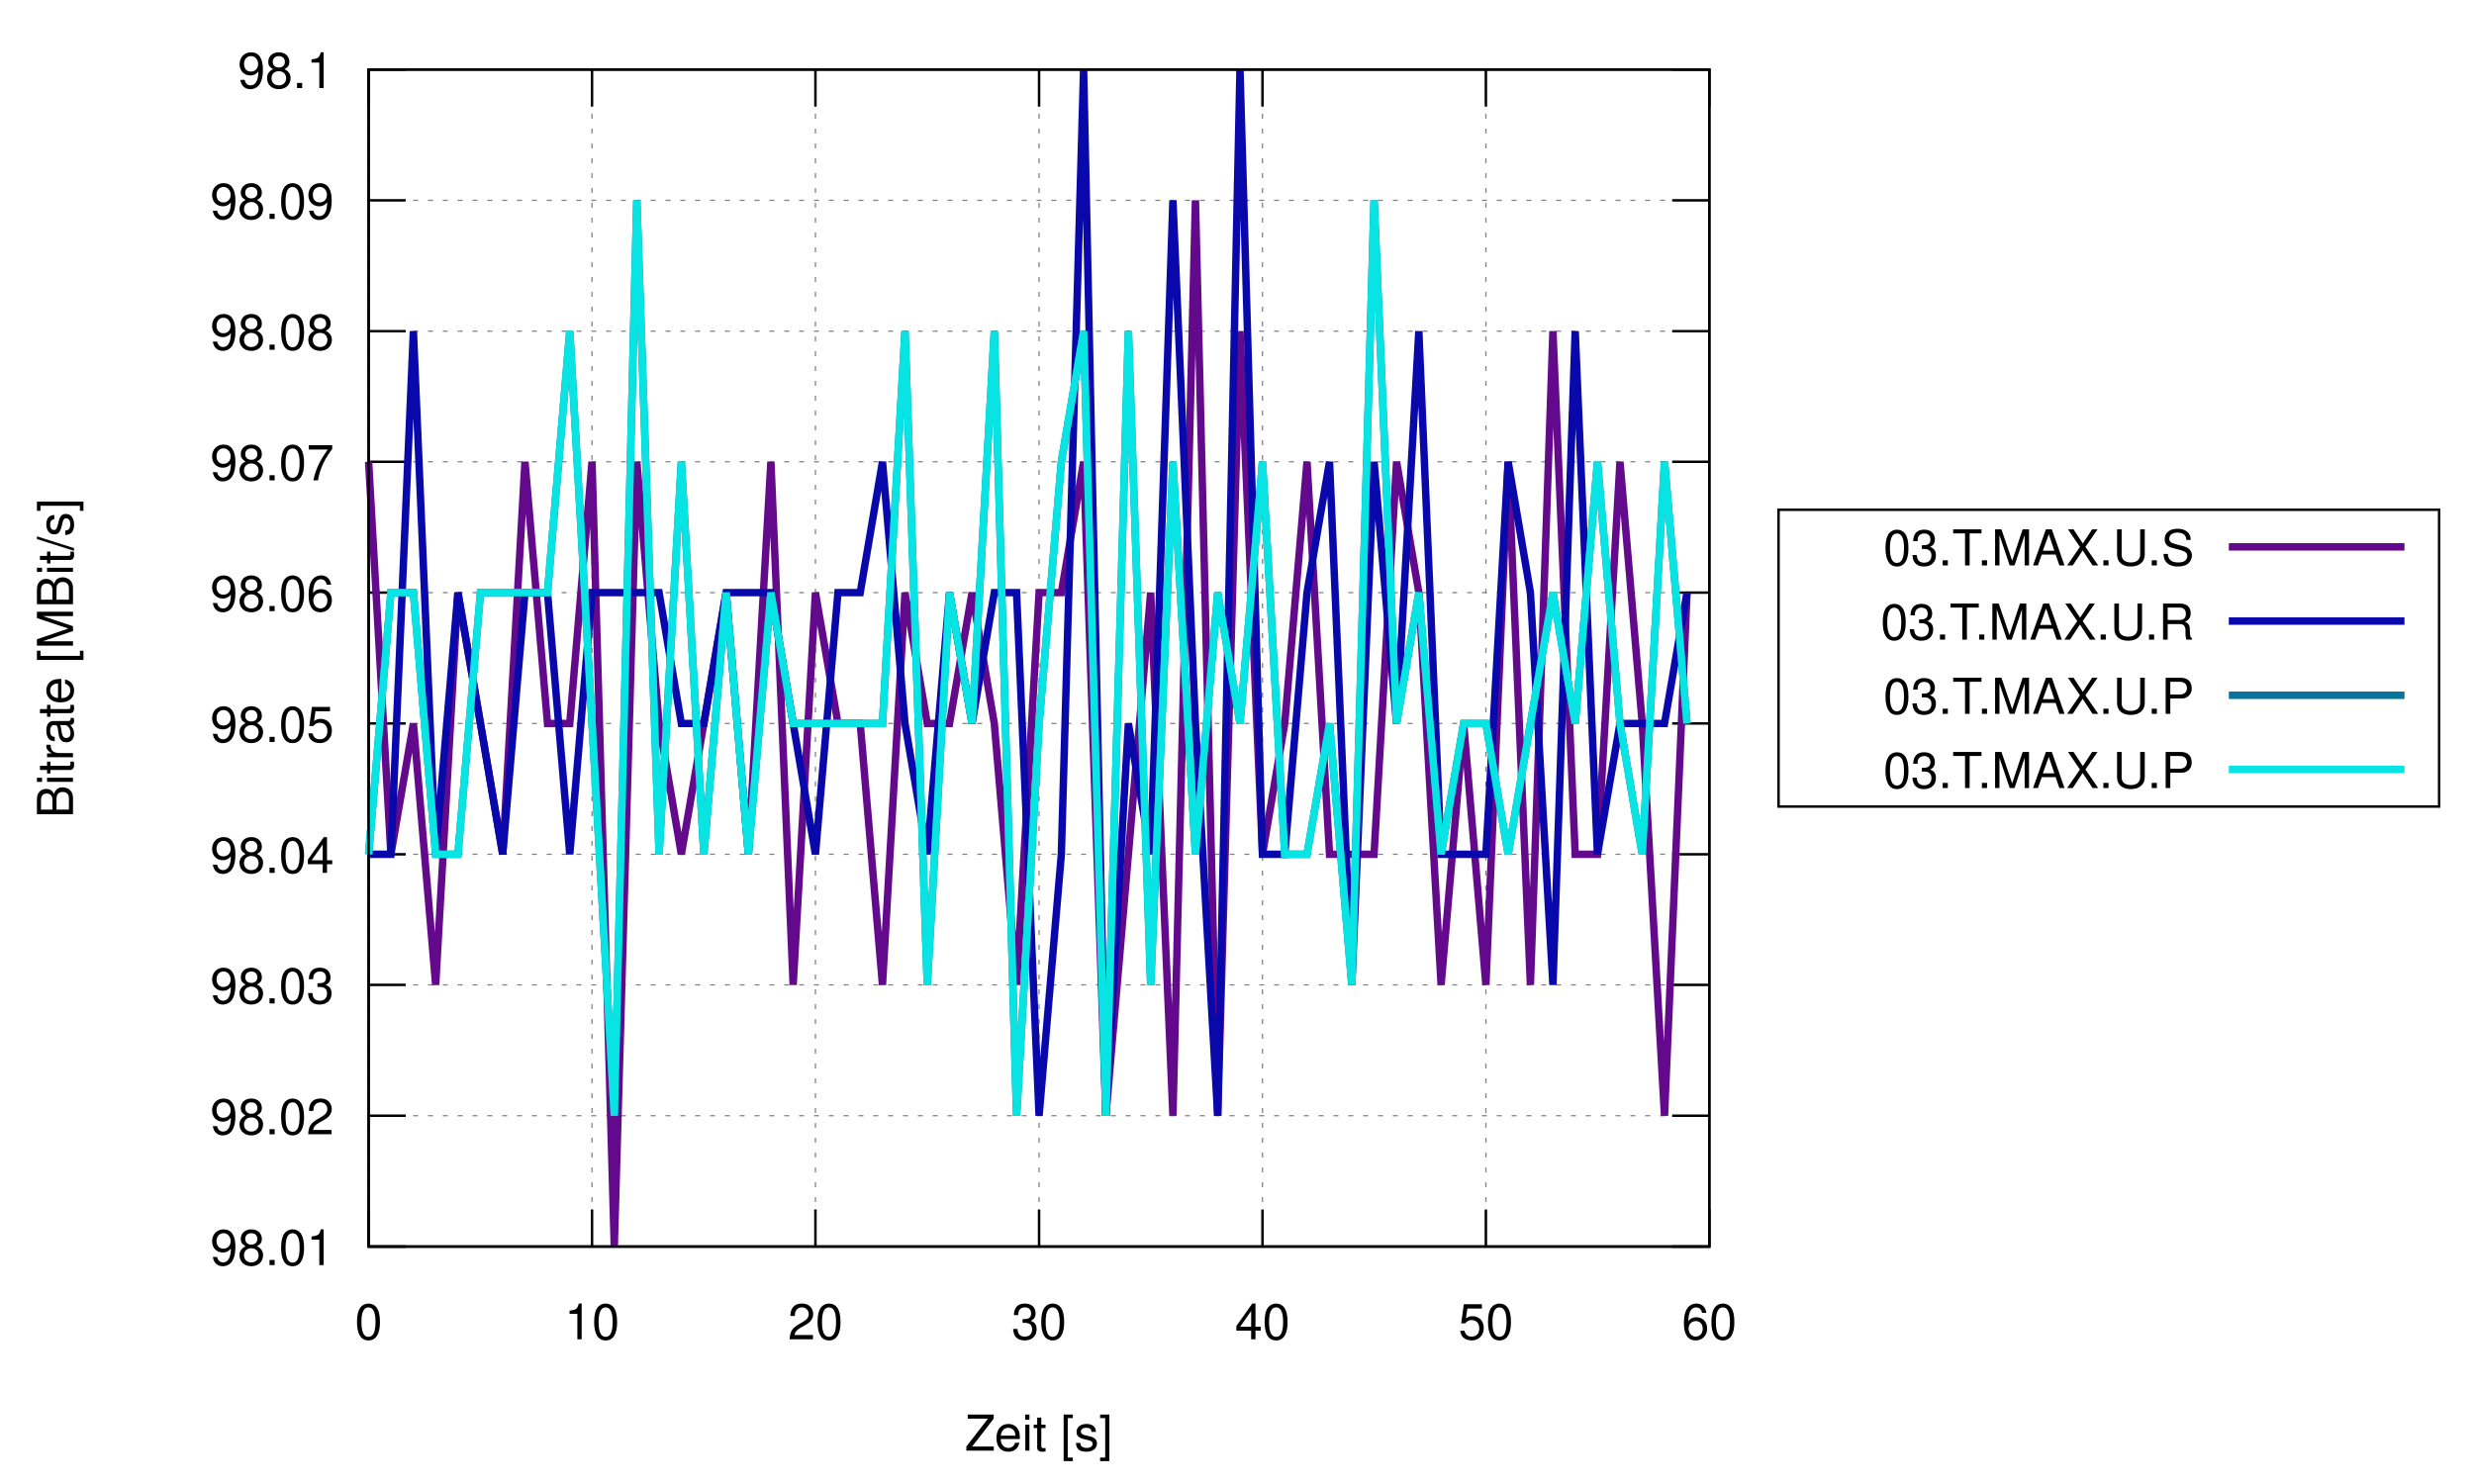
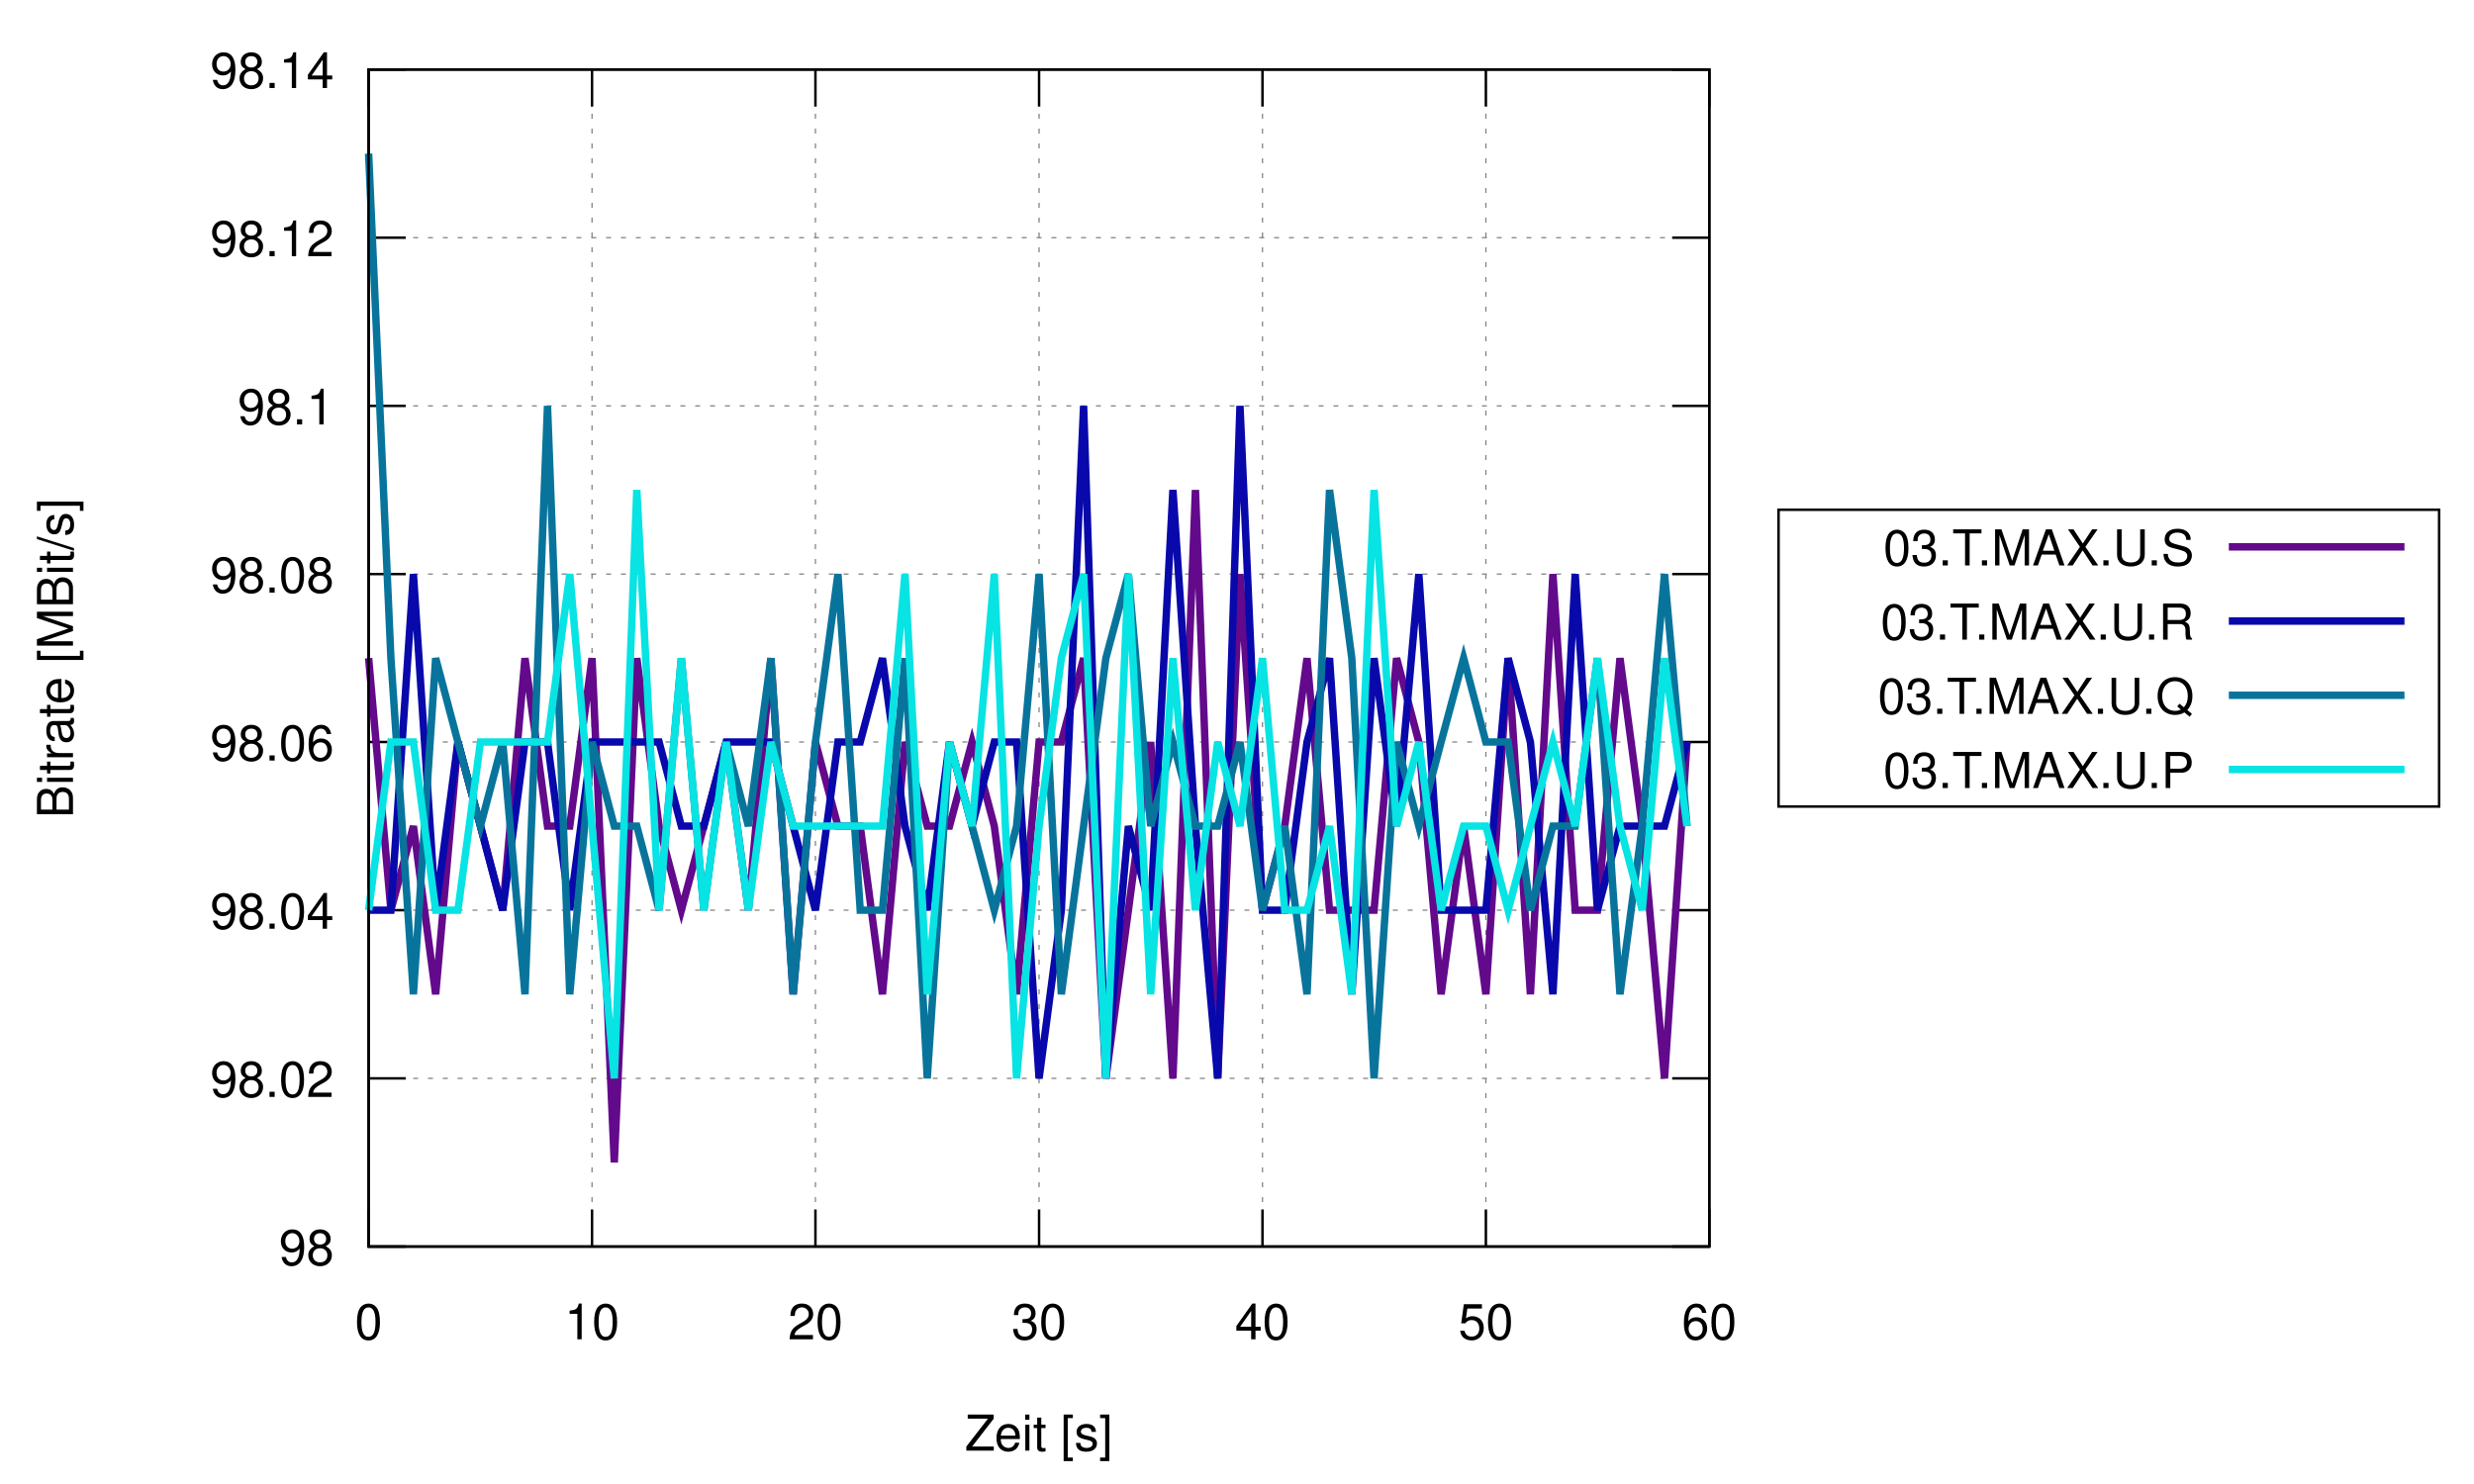
<svg xmlns="http://www.w3.org/2000/svg" xmlns:xlink="http://www.w3.org/1999/xlink" width="1000" height="600" viewBox="0 0 1000 600">
  <g id="gnuplot_canvas">
    <rect x="0" y="0" width="1000" height="600" fill="none" />
    <defs>
      <circle id="gpDot" r="0.5" stroke-width="0.5" />
      <path id="gpPt0" stroke-width="0.133" stroke="currentColor" d="M-1,0 h2 M0,-1 v2" />
      <path id="gpPt1" stroke-width="0.133" stroke="currentColor" d="M-1,-1 L1,1 M1,-1 L-1,1" />
      <path id="gpPt2" stroke-width="0.133" stroke="currentColor" d="M-1,0 L1,0 M0,-1 L0,1 M-1,-1 L1,1 M-1,1 L1,-1" />
      <rect id="gpPt3" stroke-width="0.133" stroke="currentColor" x="-1" y="-1" width="2" height="2" />
      <rect id="gpPt4" stroke-width="0.133" stroke="currentColor" fill="currentColor" x="-1" y="-1" width="2" height="2" />
      <circle id="gpPt5" stroke-width="0.133" stroke="currentColor" cx="0" cy="0" r="1" />
      <use xlink:href="#gpPt5" id="gpPt6" fill="currentColor" stroke="none" />
      <path id="gpPt7" stroke-width="0.133" stroke="currentColor" d="M0,-1.33 L-1.33,0.67 L1.33,0.67 z" />
      <use xlink:href="#gpPt7" id="gpPt8" fill="currentColor" stroke="none" />
      <use xlink:href="#gpPt7" id="gpPt9" stroke="currentColor" transform="rotate(180)" />
      <use xlink:href="#gpPt9" id="gpPt10" fill="currentColor" stroke="none" />
      <use xlink:href="#gpPt3" id="gpPt11" stroke="currentColor" transform="rotate(45)" />
      <use xlink:href="#gpPt11" id="gpPt12" fill="currentColor" stroke="none" />
      <path id="gpPt13" stroke-width="0.133" stroke="currentColor" d="M0,1.330 L1.265,0.411 L0.782,-1.067 L-0.782,-1.076 L-1.265,0.411 z" />
      <use xlink:href="#gpPt13" id="gpPt14" fill="currentColor" stroke="none" />
      <filter id="textbox" filterUnits="objectBoundingBox" x="0" y="0" height="1" width="1">
        <feFlood flood-color="white" flood-opacity="1" result="bgnd" />
        <feComposite in="SourceGraphic" in2="bgnd" operator="atop" />
      </filter>
      <filter id="greybox" filterUnits="objectBoundingBox" x="0" y="0" height="1" width="1">
        <feFlood flood-color="lightgrey" flood-opacity="1" result="grey" />
        <feComposite in="SourceGraphic" in2="grey" operator="atop" />
      </filter>
    </defs>
    <g fill="none" color="white" stroke="currentColor" stroke-width="1.00" stroke-linecap="butt" stroke-linejoin="miter">
</g>
    <g fill="none" color="black" stroke="currentColor" stroke-width="1.00" stroke-linecap="butt" stroke-linejoin="miter">
</g>
    <g fill="none" color="black" stroke="black" stroke-width="0.50" stroke-linecap="butt" stroke-linejoin="miter">
</g>
    <g fill="none" color="gray" stroke="currentColor" stroke-width="0.50" stroke-linecap="butt" stroke-linejoin="miter">
      <path stroke="gray" stroke-dasharray="2,4" class="gridline" d="M149.0,504.0 L690.9,504.0  " />
    </g>
    <g fill="none" color="gray" stroke="gray" stroke-width="1.00" stroke-linecap="butt" stroke-linejoin="miter">
</g>
    <g fill="none" color="black" stroke="currentColor" stroke-width="1.00" stroke-linecap="butt" stroke-linejoin="miter">
      <path stroke="black" d="M149.0,504.0 L164.0,504.0 M690.9,504.0 L675.9,504.0  " />
      <g transform="translate(135.0,511.5)" stroke="none" fill="black" font-family="Helvetica" font-size="20.00" text-anchor="end">
        <text>
-           <tspan font-family="Helvetica"> 98.01</tspan>
-         </text>
-       </g>
-     </g>
-     <g fill="none" color="black" stroke="currentColor" stroke-width="1.00" stroke-linecap="butt" stroke-linejoin="miter">
- </g>
-     <g fill="none" color="black" stroke="black" stroke-width="0.50" stroke-linecap="butt" stroke-linejoin="miter">
- </g>
-     <g fill="none" color="gray" stroke="currentColor" stroke-width="0.50" stroke-linecap="butt" stroke-linejoin="miter">
-       <path stroke="gray" stroke-dasharray="2,4" class="gridline" d="M149.0,451.1 L690.9,451.1  " />
-     </g>
-     <g fill="none" color="gray" stroke="gray" stroke-width="1.00" stroke-linecap="butt" stroke-linejoin="miter">
- </g>
-     <g fill="none" color="black" stroke="currentColor" stroke-width="1.00" stroke-linecap="butt" stroke-linejoin="miter">
-       <path stroke="black" d="M149.0,451.1 L164.0,451.1 M690.9,451.1 L675.9,451.1  " />
-       <g transform="translate(135.0,458.6)" stroke="none" fill="black" font-family="Helvetica" font-size="20.00" text-anchor="end">
+           <tspan font-family="Helvetica"> 98</tspan>
+         </text>
+       </g>
+     </g>
+     <g fill="none" color="black" stroke="currentColor" stroke-width="1.00" stroke-linecap="butt" stroke-linejoin="miter">
+ </g>
+     <g fill="none" color="black" stroke="black" stroke-width="0.50" stroke-linecap="butt" stroke-linejoin="miter">
+ </g>
+     <g fill="none" color="gray" stroke="currentColor" stroke-width="0.50" stroke-linecap="butt" stroke-linejoin="miter">
+       <path stroke="gray" stroke-dasharray="2,4" class="gridline" d="M149.0,436.0 L690.9,436.0  " />
+     </g>
+     <g fill="none" color="gray" stroke="gray" stroke-width="1.00" stroke-linecap="butt" stroke-linejoin="miter">
+ </g>
+     <g fill="none" color="black" stroke="currentColor" stroke-width="1.00" stroke-linecap="butt" stroke-linejoin="miter">
+       <path stroke="black" d="M149.0,436.0 L164.0,436.0 M690.9,436.0 L675.9,436.0  " />
+       <g transform="translate(135.0,443.5)" stroke="none" fill="black" font-family="Helvetica" font-size="20.00" text-anchor="end">
        <text>
          <tspan font-family="Helvetica"> 98.02</tspan>
        </text>
      </g>
    </g>
    <g fill="none" color="black" stroke="currentColor" stroke-width="1.00" stroke-linecap="butt" stroke-linejoin="miter">
</g>
    <g fill="none" color="black" stroke="black" stroke-width="0.50" stroke-linecap="butt" stroke-linejoin="miter">
</g>
    <g fill="none" color="gray" stroke="currentColor" stroke-width="0.50" stroke-linecap="butt" stroke-linejoin="miter">
-       <path stroke="gray" stroke-dasharray="2,4" class="gridline" d="M149.0,398.2 L690.9,398.2  " />
-     </g>
-     <g fill="none" color="gray" stroke="gray" stroke-width="1.00" stroke-linecap="butt" stroke-linejoin="miter">
- </g>
-     <g fill="none" color="black" stroke="currentColor" stroke-width="1.00" stroke-linecap="butt" stroke-linejoin="miter">
-       <path stroke="black" d="M149.0,398.2 L164.0,398.2 M690.9,398.2 L675.9,398.2  " />
-       <g transform="translate(135.0,405.7)" stroke="none" fill="black" font-family="Helvetica" font-size="20.00" text-anchor="end">
-         <text>
-           <tspan font-family="Helvetica"> 98.03</tspan>
-         </text>
-       </g>
-     </g>
-     <g fill="none" color="black" stroke="currentColor" stroke-width="1.00" stroke-linecap="butt" stroke-linejoin="miter">
- </g>
-     <g fill="none" color="black" stroke="black" stroke-width="0.50" stroke-linecap="butt" stroke-linejoin="miter">
- </g>
-     <g fill="none" color="gray" stroke="currentColor" stroke-width="0.50" stroke-linecap="butt" stroke-linejoin="miter">
-       <path stroke="gray" stroke-dasharray="2,4" class="gridline" d="M149.0,345.4 L690.9,345.4  " />
-     </g>
-     <g fill="none" color="gray" stroke="gray" stroke-width="1.00" stroke-linecap="butt" stroke-linejoin="miter">
- </g>
-     <g fill="none" color="black" stroke="currentColor" stroke-width="1.00" stroke-linecap="butt" stroke-linejoin="miter">
-       <path stroke="black" d="M149.0,345.4 L164.0,345.4 M690.9,345.4 L675.9,345.4  " />
-       <g transform="translate(135.0,352.9)" stroke="none" fill="black" font-family="Helvetica" font-size="20.00" text-anchor="end">
+       <path stroke="gray" stroke-dasharray="2,4" class="gridline" d="M149.0,368.0 L690.9,368.0  " />
+     </g>
+     <g fill="none" color="gray" stroke="gray" stroke-width="1.00" stroke-linecap="butt" stroke-linejoin="miter">
+ </g>
+     <g fill="none" color="black" stroke="currentColor" stroke-width="1.00" stroke-linecap="butt" stroke-linejoin="miter">
+       <path stroke="black" d="M149.0,368.0 L164.0,368.0 M690.9,368.0 L675.9,368.0  " />
+       <g transform="translate(135.0,375.5)" stroke="none" fill="black" font-family="Helvetica" font-size="20.00" text-anchor="end">
        <text>
          <tspan font-family="Helvetica"> 98.04</tspan>
        </text>
      </g>
    </g>
    <g fill="none" color="black" stroke="currentColor" stroke-width="1.00" stroke-linecap="butt" stroke-linejoin="miter">
</g>
    <g fill="none" color="black" stroke="black" stroke-width="0.50" stroke-linecap="butt" stroke-linejoin="miter">
</g>
    <g fill="none" color="gray" stroke="currentColor" stroke-width="0.50" stroke-linecap="butt" stroke-linejoin="miter">
-       <path stroke="gray" stroke-dasharray="2,4" class="gridline" d="M149.0,292.5 L690.9,292.5  " />
-     </g>
-     <g fill="none" color="gray" stroke="gray" stroke-width="1.00" stroke-linecap="butt" stroke-linejoin="miter">
- </g>
-     <g fill="none" color="black" stroke="currentColor" stroke-width="1.00" stroke-linecap="butt" stroke-linejoin="miter">
-       <path stroke="black" d="M149.0,292.5 L164.0,292.5 M690.9,292.5 L675.9,292.5  " />
-       <g transform="translate(135.0,300.0)" stroke="none" fill="black" font-family="Helvetica" font-size="20.00" text-anchor="end">
-         <text>
-           <tspan font-family="Helvetica"> 98.05</tspan>
-         </text>
-       </g>
-     </g>
-     <g fill="none" color="black" stroke="currentColor" stroke-width="1.00" stroke-linecap="butt" stroke-linejoin="miter">
- </g>
-     <g fill="none" color="black" stroke="black" stroke-width="0.50" stroke-linecap="butt" stroke-linejoin="miter">
- </g>
-     <g fill="none" color="gray" stroke="currentColor" stroke-width="0.50" stroke-linecap="butt" stroke-linejoin="miter">
-       <path stroke="gray" stroke-dasharray="2,4" class="gridline" d="M149.0,239.6 L690.9,239.6  " />
-     </g>
-     <g fill="none" color="gray" stroke="gray" stroke-width="1.00" stroke-linecap="butt" stroke-linejoin="miter">
- </g>
-     <g fill="none" color="black" stroke="currentColor" stroke-width="1.00" stroke-linecap="butt" stroke-linejoin="miter">
-       <path stroke="black" d="M149.0,239.6 L164.0,239.6 M690.9,239.6 L675.9,239.6  " />
-       <g transform="translate(135.0,247.1)" stroke="none" fill="black" font-family="Helvetica" font-size="20.00" text-anchor="end">
+       <path stroke="gray" stroke-dasharray="2,4" class="gridline" d="M149.0,300.0 L690.9,300.0  " />
+     </g>
+     <g fill="none" color="gray" stroke="gray" stroke-width="1.00" stroke-linecap="butt" stroke-linejoin="miter">
+ </g>
+     <g fill="none" color="black" stroke="currentColor" stroke-width="1.00" stroke-linecap="butt" stroke-linejoin="miter">
+       <path stroke="black" d="M149.0,300.0 L164.0,300.0 M690.9,300.0 L675.9,300.0  " />
+       <g transform="translate(135.0,307.5)" stroke="none" fill="black" font-family="Helvetica" font-size="20.00" text-anchor="end">
        <text>
          <tspan font-family="Helvetica"> 98.06</tspan>
        </text>
      </g>
    </g>
    <g fill="none" color="black" stroke="currentColor" stroke-width="1.00" stroke-linecap="butt" stroke-linejoin="miter">
</g>
    <g fill="none" color="black" stroke="black" stroke-width="0.50" stroke-linecap="butt" stroke-linejoin="miter">
</g>
    <g fill="none" color="gray" stroke="currentColor" stroke-width="0.50" stroke-linecap="butt" stroke-linejoin="miter">
-       <path stroke="gray" stroke-dasharray="2,4" class="gridline" d="M149.0,186.7 L690.9,186.7  " />
-     </g>
-     <g fill="none" color="gray" stroke="gray" stroke-width="1.00" stroke-linecap="butt" stroke-linejoin="miter">
- </g>
-     <g fill="none" color="black" stroke="currentColor" stroke-width="1.00" stroke-linecap="butt" stroke-linejoin="miter">
-       <path stroke="black" d="M149.0,186.7 L164.0,186.7 M690.9,186.7 L675.9,186.7  " />
-       <g transform="translate(135.0,194.2)" stroke="none" fill="black" font-family="Helvetica" font-size="20.00" text-anchor="end">
-         <text>
-           <tspan font-family="Helvetica"> 98.07</tspan>
-         </text>
-       </g>
-     </g>
-     <g fill="none" color="black" stroke="currentColor" stroke-width="1.00" stroke-linecap="butt" stroke-linejoin="miter">
- </g>
-     <g fill="none" color="black" stroke="black" stroke-width="0.50" stroke-linecap="butt" stroke-linejoin="miter">
- </g>
-     <g fill="none" color="gray" stroke="currentColor" stroke-width="0.50" stroke-linecap="butt" stroke-linejoin="miter">
-       <path stroke="gray" stroke-dasharray="2,4" class="gridline" d="M149.0,133.9 L690.9,133.9  " />
-     </g>
-     <g fill="none" color="gray" stroke="gray" stroke-width="1.00" stroke-linecap="butt" stroke-linejoin="miter">
- </g>
-     <g fill="none" color="black" stroke="currentColor" stroke-width="1.00" stroke-linecap="butt" stroke-linejoin="miter">
-       <path stroke="black" d="M149.0,133.9 L164.0,133.9 M690.9,133.9 L675.9,133.9  " />
-       <g transform="translate(135.0,141.4)" stroke="none" fill="black" font-family="Helvetica" font-size="20.00" text-anchor="end">
+       <path stroke="gray" stroke-dasharray="2,4" class="gridline" d="M149.0,232.1 L690.9,232.1  " />
+     </g>
+     <g fill="none" color="gray" stroke="gray" stroke-width="1.00" stroke-linecap="butt" stroke-linejoin="miter">
+ </g>
+     <g fill="none" color="black" stroke="currentColor" stroke-width="1.00" stroke-linecap="butt" stroke-linejoin="miter">
+       <path stroke="black" d="M149.0,232.1 L164.0,232.1 M690.9,232.1 L675.9,232.1  " />
+       <g transform="translate(135.0,239.6)" stroke="none" fill="black" font-family="Helvetica" font-size="20.00" text-anchor="end">
        <text>
          <tspan font-family="Helvetica"> 98.08</tspan>
        </text>
      </g>
    </g>
    <g fill="none" color="black" stroke="currentColor" stroke-width="1.00" stroke-linecap="butt" stroke-linejoin="miter">
</g>
    <g fill="none" color="black" stroke="black" stroke-width="0.50" stroke-linecap="butt" stroke-linejoin="miter">
</g>
    <g fill="none" color="gray" stroke="currentColor" stroke-width="0.50" stroke-linecap="butt" stroke-linejoin="miter">
-       <path stroke="gray" stroke-dasharray="2,4" class="gridline" d="M149.0,81.0 L690.9,81.0  " />
-     </g>
-     <g fill="none" color="gray" stroke="gray" stroke-width="1.00" stroke-linecap="butt" stroke-linejoin="miter">
- </g>
-     <g fill="none" color="black" stroke="currentColor" stroke-width="1.00" stroke-linecap="butt" stroke-linejoin="miter">
-       <path stroke="black" d="M149.0,81.0 L164.0,81.0 M690.9,81.0 L675.9,81.0  " />
-       <g transform="translate(135.0,88.5)" stroke="none" fill="black" font-family="Helvetica" font-size="20.00" text-anchor="end">
-         <text>
-           <tspan font-family="Helvetica"> 98.09</tspan>
+       <path stroke="gray" stroke-dasharray="2,4" class="gridline" d="M149.0,164.1 L690.9,164.1  " />
+     </g>
+     <g fill="none" color="gray" stroke="gray" stroke-width="1.00" stroke-linecap="butt" stroke-linejoin="miter">
+ </g>
+     <g fill="none" color="black" stroke="currentColor" stroke-width="1.00" stroke-linecap="butt" stroke-linejoin="miter">
+       <path stroke="black" d="M149.0,164.1 L164.0,164.1 M690.9,164.1 L675.9,164.1  " />
+       <g transform="translate(135.0,171.6)" stroke="none" fill="black" font-family="Helvetica" font-size="20.00" text-anchor="end">
+         <text>
+           <tspan font-family="Helvetica"> 98.1</tspan>
+         </text>
+       </g>
+     </g>
+     <g fill="none" color="black" stroke="currentColor" stroke-width="1.00" stroke-linecap="butt" stroke-linejoin="miter">
+ </g>
+     <g fill="none" color="black" stroke="black" stroke-width="0.50" stroke-linecap="butt" stroke-linejoin="miter">
+ </g>
+     <g fill="none" color="gray" stroke="currentColor" stroke-width="0.50" stroke-linecap="butt" stroke-linejoin="miter">
+       <path stroke="gray" stroke-dasharray="2,4" class="gridline" d="M149.0,96.1 L690.9,96.1  " />
+     </g>
+     <g fill="none" color="gray" stroke="gray" stroke-width="1.00" stroke-linecap="butt" stroke-linejoin="miter">
+ </g>
+     <g fill="none" color="black" stroke="currentColor" stroke-width="1.00" stroke-linecap="butt" stroke-linejoin="miter">
+       <path stroke="black" d="M149.0,96.1 L164.0,96.1 M690.9,96.1 L675.9,96.1  " />
+       <g transform="translate(135.0,103.6)" stroke="none" fill="black" font-family="Helvetica" font-size="20.00" text-anchor="end">
+         <text>
+           <tspan font-family="Helvetica"> 98.12</tspan>
        </text>
      </g>
    </g>
    <g fill="none" color="black" stroke="currentColor" stroke-width="1.00" stroke-linecap="butt" stroke-linejoin="miter">
</g>
    <g fill="none" color="black" stroke="black" stroke-width="0.50" stroke-linecap="butt" stroke-linejoin="miter">
</g>
    <g fill="none" color="gray" stroke="currentColor" stroke-width="0.50" stroke-linecap="butt" stroke-linejoin="miter">
      <path stroke="gray" stroke-dasharray="2,4" class="gridline" d="M149.0,28.1 L690.9,28.1  " />
    </g>
    <g fill="none" color="gray" stroke="gray" stroke-width="1.00" stroke-linecap="butt" stroke-linejoin="miter">
</g>
    <g fill="none" color="black" stroke="currentColor" stroke-width="1.00" stroke-linecap="butt" stroke-linejoin="miter">
      <path stroke="black" d="M149.0,28.1 L164.0,28.1 M690.9,28.1 L675.9,28.1  " />
      <g transform="translate(135.0,35.6)" stroke="none" fill="black" font-family="Helvetica" font-size="20.00" text-anchor="end">
        <text>
-           <tspan font-family="Helvetica"> 98.1</tspan>
+           <tspan font-family="Helvetica"> 98.14</tspan>
        </text>
      </g>
    </g>
    <g fill="none" color="black" stroke="currentColor" stroke-width="1.00" stroke-linecap="butt" stroke-linejoin="miter">
</g>
    <g fill="none" color="black" stroke="black" stroke-width="0.50" stroke-linecap="butt" stroke-linejoin="miter">
</g>
    <g fill="none" color="gray" stroke="currentColor" stroke-width="0.50" stroke-linecap="butt" stroke-linejoin="miter">
      <path stroke="gray" stroke-dasharray="2,4" class="gridline" d="M149.0,504.0 L149.0,28.1  " />
    </g>
    <g fill="none" color="gray" stroke="gray" stroke-width="1.00" stroke-linecap="butt" stroke-linejoin="miter">
</g>
    <g fill="none" color="black" stroke="currentColor" stroke-width="1.00" stroke-linecap="butt" stroke-linejoin="miter">
      <path stroke="black" d="M149.0,504.0 L149.0,489.0 M149.0,28.1 L149.0,43.1  " />
      <g transform="translate(149.0,541.5)" stroke="none" fill="black" font-family="Helvetica" font-size="20.00" text-anchor="middle">
        <text>
          <tspan font-family="Helvetica"> 0</tspan>
        </text>
      </g>
    </g>
    <g fill="none" color="black" stroke="currentColor" stroke-width="1.00" stroke-linecap="butt" stroke-linejoin="miter">
</g>
    <g fill="none" color="black" stroke="black" stroke-width="0.50" stroke-linecap="butt" stroke-linejoin="miter">
</g>
    <g fill="none" color="gray" stroke="currentColor" stroke-width="0.50" stroke-linecap="butt" stroke-linejoin="miter">
      <path stroke="gray" stroke-dasharray="2,4" class="gridline" d="M239.3,504.0 L239.3,28.1  " />
    </g>
    <g fill="none" color="gray" stroke="gray" stroke-width="1.00" stroke-linecap="butt" stroke-linejoin="miter">
</g>
    <g fill="none" color="black" stroke="currentColor" stroke-width="1.00" stroke-linecap="butt" stroke-linejoin="miter">
      <path stroke="black" d="M239.3,504.0 L239.3,489.0 M239.3,28.1 L239.3,43.1  " />
      <g transform="translate(239.3,541.5)" stroke="none" fill="black" font-family="Helvetica" font-size="20.00" text-anchor="middle">
        <text>
          <tspan font-family="Helvetica"> 10</tspan>
        </text>
      </g>
    </g>
    <g fill="none" color="black" stroke="currentColor" stroke-width="1.00" stroke-linecap="butt" stroke-linejoin="miter">
</g>
    <g fill="none" color="black" stroke="black" stroke-width="0.50" stroke-linecap="butt" stroke-linejoin="miter">
</g>
    <g fill="none" color="gray" stroke="currentColor" stroke-width="0.50" stroke-linecap="butt" stroke-linejoin="miter">
      <path stroke="gray" stroke-dasharray="2,4" class="gridline" d="M329.6,504.0 L329.6,28.1  " />
    </g>
    <g fill="none" color="gray" stroke="gray" stroke-width="1.00" stroke-linecap="butt" stroke-linejoin="miter">
</g>
    <g fill="none" color="black" stroke="currentColor" stroke-width="1.00" stroke-linecap="butt" stroke-linejoin="miter">
      <path stroke="black" d="M329.6,504.0 L329.6,489.0 M329.6,28.1 L329.6,43.1  " />
      <g transform="translate(329.6,541.5)" stroke="none" fill="black" font-family="Helvetica" font-size="20.00" text-anchor="middle">
        <text>
          <tspan font-family="Helvetica"> 20</tspan>
        </text>
      </g>
    </g>
    <g fill="none" color="black" stroke="currentColor" stroke-width="1.00" stroke-linecap="butt" stroke-linejoin="miter">
</g>
    <g fill="none" color="black" stroke="black" stroke-width="0.50" stroke-linecap="butt" stroke-linejoin="miter">
</g>
    <g fill="none" color="gray" stroke="currentColor" stroke-width="0.50" stroke-linecap="butt" stroke-linejoin="miter">
      <path stroke="gray" stroke-dasharray="2,4" class="gridline" d="M420.0,504.0 L420.0,28.1  " />
    </g>
    <g fill="none" color="gray" stroke="gray" stroke-width="1.00" stroke-linecap="butt" stroke-linejoin="miter">
</g>
    <g fill="none" color="black" stroke="currentColor" stroke-width="1.00" stroke-linecap="butt" stroke-linejoin="miter">
      <path stroke="black" d="M420.0,504.0 L420.0,489.0 M420.0,28.1 L420.0,43.1  " />
      <g transform="translate(420.0,541.5)" stroke="none" fill="black" font-family="Helvetica" font-size="20.00" text-anchor="middle">
        <text>
          <tspan font-family="Helvetica"> 30</tspan>
        </text>
      </g>
    </g>
    <g fill="none" color="black" stroke="currentColor" stroke-width="1.00" stroke-linecap="butt" stroke-linejoin="miter">
</g>
    <g fill="none" color="black" stroke="black" stroke-width="0.50" stroke-linecap="butt" stroke-linejoin="miter">
</g>
    <g fill="none" color="gray" stroke="currentColor" stroke-width="0.50" stroke-linecap="butt" stroke-linejoin="miter">
      <path stroke="gray" stroke-dasharray="2,4" class="gridline" d="M510.3,504.0 L510.3,28.1  " />
    </g>
    <g fill="none" color="gray" stroke="gray" stroke-width="1.00" stroke-linecap="butt" stroke-linejoin="miter">
</g>
    <g fill="none" color="black" stroke="currentColor" stroke-width="1.00" stroke-linecap="butt" stroke-linejoin="miter">
      <path stroke="black" d="M510.3,504.0 L510.3,489.0 M510.3,28.1 L510.3,43.1  " />
      <g transform="translate(510.3,541.5)" stroke="none" fill="black" font-family="Helvetica" font-size="20.00" text-anchor="middle">
        <text>
          <tspan font-family="Helvetica"> 40</tspan>
        </text>
      </g>
    </g>
    <g fill="none" color="black" stroke="currentColor" stroke-width="1.00" stroke-linecap="butt" stroke-linejoin="miter">
</g>
    <g fill="none" color="black" stroke="black" stroke-width="0.50" stroke-linecap="butt" stroke-linejoin="miter">
</g>
    <g fill="none" color="gray" stroke="currentColor" stroke-width="0.50" stroke-linecap="butt" stroke-linejoin="miter">
      <path stroke="gray" stroke-dasharray="2,4" class="gridline" d="M600.6,504.0 L600.6,28.1  " />
    </g>
    <g fill="none" color="gray" stroke="gray" stroke-width="1.00" stroke-linecap="butt" stroke-linejoin="miter">
</g>
    <g fill="none" color="black" stroke="currentColor" stroke-width="1.00" stroke-linecap="butt" stroke-linejoin="miter">
      <path stroke="black" d="M600.6,504.0 L600.6,489.0 M600.6,28.1 L600.6,43.1  " />
      <g transform="translate(600.6,541.5)" stroke="none" fill="black" font-family="Helvetica" font-size="20.00" text-anchor="middle">
        <text>
          <tspan font-family="Helvetica"> 50</tspan>
        </text>
      </g>
    </g>
    <g fill="none" color="black" stroke="currentColor" stroke-width="1.00" stroke-linecap="butt" stroke-linejoin="miter">
</g>
    <g fill="none" color="black" stroke="black" stroke-width="0.50" stroke-linecap="butt" stroke-linejoin="miter">
</g>
    <g fill="none" color="gray" stroke="currentColor" stroke-width="0.50" stroke-linecap="butt" stroke-linejoin="miter">
      <path stroke="gray" stroke-dasharray="2,4" class="gridline" d="M690.9,504.0 L690.9,28.1  " />
    </g>
    <g fill="none" color="gray" stroke="gray" stroke-width="1.00" stroke-linecap="butt" stroke-linejoin="miter">
</g>
    <g fill="none" color="black" stroke="currentColor" stroke-width="1.00" stroke-linecap="butt" stroke-linejoin="miter">
      <path stroke="black" d="M690.9,504.0 L690.9,489.0 M690.9,28.1 L690.9,43.1  " />
      <g transform="translate(690.9,541.5)" stroke="none" fill="black" font-family="Helvetica" font-size="20.00" text-anchor="middle">
        <text>
          <tspan font-family="Helvetica"> 60</tspan>
        </text>
      </g>
    </g>
    <g fill="none" color="black" stroke="currentColor" stroke-width="1.00" stroke-linecap="butt" stroke-linejoin="miter">
</g>
    <g fill="none" color="black" stroke="currentColor" stroke-width="1.00" stroke-linecap="butt" stroke-linejoin="miter">
      <path stroke="black" d="M149.0,28.1 L149.0,504.0 L690.9,504.0 L690.9,28.1 L149.0,28.1 Z  " />
    </g>
    <g fill="none" color="black" stroke="currentColor" stroke-width="1.00" stroke-linecap="butt" stroke-linejoin="miter">
      <g transform="translate(29.5,266.1) rotate(270)" stroke="none" fill="black" font-family="Helvetica" font-size="20.00" text-anchor="middle">
        <text>
          <tspan font-family="Helvetica">Bitrate [MBit/s]</tspan>
        </text>
      </g>
    </g>
    <g fill="none" color="black" stroke="currentColor" stroke-width="1.00" stroke-linecap="butt" stroke-linejoin="miter">
      <g transform="translate(419.9,586.5)" stroke="none" fill="black" font-family="Helvetica" font-size="20.00" text-anchor="middle">
        <text>
          <tspan font-family="Helvetica">Zeit [s]</tspan>
        </text>
      </g>
    </g>
    <g fill="none" color="black" stroke="currentColor" stroke-width="1.00" stroke-linecap="butt" stroke-linejoin="miter">
</g>
    <g fill="none" color="black" stroke="currentColor" stroke-width="1.00" stroke-linecap="butt" stroke-linejoin="miter">
      <path stroke="black" d="M718.9,326.1 L718.9,206.1 L985.9,206.1 L985.9,326.1 L718.9,326.1 Z  " />
    </g>
    <g id="gnuplot_plot_1">
      <g fill="none" color="white" stroke="black" stroke-width="3.00" stroke-linecap="butt" stroke-linejoin="miter">
</g>
      <g fill="none" color="black" stroke="currentColor" stroke-width="3.00" stroke-linecap="butt" stroke-linejoin="miter">
        <g transform="translate(886.9,228.6)" stroke="none" fill="black" font-family="Helvetica" font-size="20.00" text-anchor="end">
          <text>
            <tspan font-family="Helvetica">03.T.MAX.U.S</tspan>
          </text>
        </g>
      </g>
      <g fill="none" color="black" stroke="currentColor" stroke-width="3.00" stroke-linecap="butt" stroke-linejoin="miter">
-         <path stroke="rgb( 99,   9, 139)" d="M900.9,221.1 L971.9,221.1 M149.0,186.7 L158.0,345.4 L167.1,292.5 L176.1,398.2 L185.1,239.6 L194.2,292.5   L203.2,345.4 L212.2,186.7 L221.3,292.5 L230.3,292.5 L239.3,186.7 L248.3,504.0 L257.4,186.7 L266.4,292.5   L275.4,345.4 L284.5,292.5 L293.5,239.6 L302.5,345.4 L311.6,186.7 L320.6,398.2 L329.6,239.6 L338.7,292.5   L347.7,292.5 L356.7,398.2 L365.8,239.6 L374.8,292.5 L383.8,292.5 L392.9,239.6 L401.9,292.5 L410.9,398.2   L420.0,239.6 L429.0,239.6 L438.0,186.7 L447.0,451.1 L456.1,345.4 L465.1,239.6 L474.1,451.1 L483.2,81.0   L492.2,451.1 L501.2,133.9 L510.3,345.4 L519.3,292.5 L528.3,186.7 L537.4,345.4 L546.4,345.4 L555.4,345.4   L564.5,186.7 L573.5,239.6 L582.5,398.2 L591.6,292.5 L600.6,398.2 L609.6,186.7 L618.6,398.2 L627.7,133.9   L636.7,345.4 L645.7,345.4 L654.8,186.7 L663.8,292.5 L672.8,451.1 L681.9,239.6  " />
+         <path stroke="rgb( 99,   9, 139)" d="M900.9,221.1 L971.9,221.1 M149.0,266.1 L158.0,368.0 L167.1,334.0 L176.1,402.0 L185.1,300.0 L194.2,334.0   L203.2,368.0 L212.2,266.1 L221.3,334.0 L230.3,334.0 L239.3,266.1 L248.3,470.0 L257.4,266.1 L266.4,334.0   L275.4,368.0 L284.5,334.0 L293.5,300.0 L302.5,368.0 L311.6,266.1 L320.6,402.0 L329.6,300.0 L338.7,334.0   L347.7,334.0 L356.7,402.0 L365.8,300.0 L374.8,334.0 L383.8,334.0 L392.9,300.0 L401.9,334.0 L410.9,402.0   L420.0,300.0 L429.0,300.0 L438.0,266.1 L447.0,436.0 L456.1,368.0 L465.1,300.0 L474.1,436.0 L483.2,198.1   L492.2,436.0 L501.2,232.1 L510.3,368.0 L519.3,334.0 L528.3,266.1 L537.4,368.0 L546.4,368.0 L555.4,368.0   L564.5,266.1 L573.5,300.0 L582.5,402.0 L591.6,334.0 L600.6,402.0 L609.6,266.1 L618.6,402.0 L627.7,232.1   L636.7,368.0 L645.7,368.0 L654.8,266.1 L663.8,334.0 L672.8,436.0 L681.9,300.0  " />
      </g>
    </g>
    <g id="gnuplot_plot_2">
      <g fill="none" color="black" stroke="currentColor" stroke-width="3.00" stroke-linecap="butt" stroke-linejoin="miter">
        <g transform="translate(886.9,258.6)" stroke="none" fill="black" font-family="Helvetica" font-size="20.00" text-anchor="end">
          <text>
            <tspan font-family="Helvetica">03.T.MAX.U.R</tspan>
          </text>
        </g>
      </g>
      <g fill="none" color="black" stroke="currentColor" stroke-width="3.00" stroke-linecap="butt" stroke-linejoin="miter">
-         <path stroke="rgb(  8,   8, 171)" d="M900.9,251.1 L971.9,251.1 M149.0,345.4 L158.0,345.4 L167.1,133.9 L176.1,345.4 L185.1,239.6 L194.2,292.5   L203.2,345.4 L212.2,239.6 L221.3,239.6 L230.3,345.4 L239.3,239.6 L248.3,239.6 L257.4,239.6 L266.4,239.6   L275.4,292.5 L284.5,292.5 L293.5,239.6 L302.5,239.6 L311.6,239.6 L320.6,292.5 L329.6,345.4 L338.7,239.6   L347.7,239.6 L356.7,186.7 L365.8,292.5 L374.8,345.4 L383.8,239.6 L392.9,292.5 L401.9,239.6 L410.9,239.6   L420.0,451.1 L429.0,345.4 L438.0,28.1 L447.0,451.1 L456.1,292.5 L465.1,345.4 L474.1,81.0 L483.2,292.5   L492.2,451.1 L501.2,28.1 L510.3,345.4 L519.3,345.4 L528.3,239.6 L537.4,186.7 L546.4,398.2 L555.4,186.7   L564.5,292.5 L573.5,133.9 L582.5,345.4 L591.6,345.4 L600.6,345.4 L609.6,186.7 L618.6,239.6 L627.7,398.2   L636.7,133.9 L645.7,345.4 L654.8,292.5 L663.8,292.5 L672.8,292.5 L681.9,239.6  " />
+         <path stroke="rgb(  8,   8, 171)" d="M900.9,251.1 L971.9,251.1 M149.0,368.0 L158.0,368.0 L167.1,232.1 L176.1,368.0 L185.1,300.0 L194.2,334.0   L203.2,368.0 L212.2,300.0 L221.3,300.0 L230.3,368.0 L239.3,300.0 L248.3,300.0 L257.4,300.0 L266.4,300.0   L275.4,334.0 L284.5,334.0 L293.5,300.0 L302.5,300.0 L311.6,300.0 L320.6,334.0 L329.6,368.0 L338.7,300.0   L347.7,300.0 L356.7,266.1 L365.8,334.0 L374.8,368.0 L383.8,300.0 L392.9,334.0 L401.9,300.0 L410.9,300.0   L420.0,436.0 L429.0,368.0 L438.0,164.1 L447.0,436.0 L456.1,334.0 L465.1,368.0 L474.1,198.1 L483.2,334.0   L492.2,436.0 L501.2,164.1 L510.3,368.0 L519.3,368.0 L528.3,300.0 L537.4,266.1 L546.4,402.0 L555.4,266.1   L564.5,334.0 L573.5,232.1 L582.5,368.0 L591.6,368.0 L600.6,368.0 L609.6,266.1 L618.6,300.0 L627.7,402.0   L636.7,232.1 L645.7,368.0 L654.8,334.0 L663.8,334.0 L672.8,334.0 L681.9,300.0  " />
      </g>
    </g>
    <g id="gnuplot_plot_3">
      <g fill="none" color="black" stroke="currentColor" stroke-width="3.00" stroke-linecap="butt" stroke-linejoin="miter">
        <g transform="translate(886.9,288.6)" stroke="none" fill="black" font-family="Helvetica" font-size="20.00" text-anchor="end">
          <text>
-             <tspan font-family="Helvetica">03.T.MAX.U.P</tspan>
+             <tspan font-family="Helvetica">03.T.MAX.U.Q</tspan>
          </text>
        </g>
      </g>
      <g fill="none" color="black" stroke="currentColor" stroke-width="3.00" stroke-linecap="butt" stroke-linejoin="miter">
-         <path stroke="rgb(  8, 116, 156)" d="M900.9,281.1 L971.9,281.1 M149.0,345.4 L158.0,239.6 L167.1,239.6 L176.1,345.4 L185.1,345.4 L194.2,239.6   L203.2,239.6 L212.2,239.6 L221.3,239.6 L230.3,133.9 L239.3,292.5 L248.3,451.1 L257.4,81.0 L266.4,345.4   L275.4,186.7 L284.5,345.4 L293.5,239.6 L302.5,345.4 L311.6,239.6 L320.6,292.5 L329.6,292.5 L338.7,292.5   L347.7,292.5 L356.7,292.5 L365.8,133.9 L374.8,398.2 L383.8,239.6 L392.9,292.5 L401.9,133.9 L410.9,451.1   L420.0,292.5 L429.0,186.7 L438.0,133.9 L447.0,451.1 L456.1,133.9 L465.1,398.2 L474.1,186.7 L483.2,345.4   L492.2,239.6 L501.2,292.5 L510.3,186.7 L519.3,345.4 L528.3,345.4 L537.4,292.5 L546.4,398.2 L555.4,81.0   L564.5,292.5 L573.5,239.6 L582.5,345.4 L591.6,292.5 L600.6,292.5 L609.6,345.4 L618.6,292.5 L627.7,239.6   L636.7,292.5 L645.7,186.7 L654.8,292.5 L663.8,345.4 L672.8,186.7 L681.9,292.5  " />
+         <path stroke="rgb(  8, 116, 156)" d="M900.9,281.1 L971.9,281.1 M149.0,62.1 L158.0,266.1 L167.1,402.0 L176.1,266.1 L185.1,300.0 L194.2,334.0   L203.2,300.0 L212.2,402.0 L221.3,164.1 L230.3,402.0 L239.3,300.0 L248.3,334.0 L257.4,334.0 L266.4,368.0   L275.4,266.1 L284.5,368.0 L293.5,300.0 L302.5,334.0 L311.6,266.1 L320.6,402.0 L329.6,300.0 L338.7,232.1   L347.7,368.0 L356.7,368.0 L365.8,266.1 L374.8,436.0 L383.8,300.0 L392.9,334.0 L401.9,368.0 L410.9,334.0   L420.0,232.1 L429.0,402.0 L438.0,334.0 L447.0,266.1 L456.1,232.1 L465.1,334.0 L474.1,300.0 L483.2,334.0   L492.2,334.0 L501.2,300.0 L510.3,368.0 L519.3,334.0 L528.3,402.0 L537.4,198.1 L546.4,266.1 L555.4,436.0   L564.5,300.0 L573.5,334.0 L582.5,300.0 L591.6,266.1 L600.6,300.0 L609.6,300.0 L618.6,368.0 L627.7,334.0   L636.7,334.0 L645.7,266.1 L654.8,402.0 L663.8,334.0 L672.8,232.1 L681.9,334.0  " />
      </g>
    </g>
    <g id="gnuplot_plot_4">
      <g fill="none" color="black" stroke="currentColor" stroke-width="3.00" stroke-linecap="butt" stroke-linejoin="miter">
        <g transform="translate(886.9,318.6)" stroke="none" fill="black" font-family="Helvetica" font-size="20.00" text-anchor="end">
          <text>
            <tspan font-family="Helvetica">03.T.MAX.U.P</tspan>
          </text>
        </g>
      </g>
      <g fill="none" color="black" stroke="currentColor" stroke-width="3.00" stroke-linecap="butt" stroke-linejoin="miter">
-         <path stroke="rgb(  8, 227, 227)" d="M900.9,311.1 L971.9,311.1 M149.0,345.4 L158.0,239.6 L167.1,239.6 L176.1,345.4 L185.1,345.4 L194.2,239.6   L203.2,239.6 L212.2,239.6 L221.3,239.6 L230.3,133.9 L239.3,292.5 L248.3,451.1 L257.4,81.0 L266.4,345.4   L275.4,186.7 L284.5,345.4 L293.5,239.6 L302.5,345.4 L311.6,239.6 L320.6,292.5 L329.6,292.5 L338.7,292.5   L347.7,292.5 L356.7,292.5 L365.8,133.9 L374.8,398.2 L383.8,239.6 L392.9,292.5 L401.9,133.9 L410.9,451.1   L420.0,292.5 L429.0,186.7 L438.0,133.9 L447.0,451.1 L456.1,133.9 L465.1,398.2 L474.1,186.7 L483.2,345.4   L492.2,239.6 L501.2,292.5 L510.3,186.7 L519.3,345.4 L528.3,345.4 L537.4,292.5 L546.4,398.2 L555.4,81.0   L564.5,292.5 L573.5,239.6 L582.5,345.4 L591.6,292.5 L600.6,292.5 L609.6,345.4 L618.6,292.5 L627.7,239.6   L636.7,292.5 L645.7,186.7 L654.8,292.5 L663.8,345.4 L672.8,186.7 L681.9,292.5  " />
+         <path stroke="rgb(  8, 227, 227)" d="M900.9,311.1 L971.9,311.1 M149.0,368.0 L158.0,300.0 L167.1,300.0 L176.1,368.0 L185.1,368.0 L194.2,300.0   L203.2,300.0 L212.2,300.0 L221.3,300.0 L230.3,232.1 L239.3,334.0 L248.3,436.0 L257.4,198.1 L266.4,368.0   L275.4,266.1 L284.5,368.0 L293.5,300.0 L302.5,368.0 L311.6,300.0 L320.6,334.0 L329.6,334.0 L338.7,334.0   L347.7,334.0 L356.7,334.0 L365.8,232.1 L374.8,402.0 L383.8,300.0 L392.9,334.0 L401.9,232.1 L410.9,436.0   L420.0,334.0 L429.0,266.1 L438.0,232.1 L447.0,436.0 L456.1,232.1 L465.1,402.0 L474.1,266.1 L483.2,368.0   L492.2,300.0 L501.2,334.0 L510.3,266.1 L519.3,368.0 L528.3,368.0 L537.4,334.0 L546.4,402.0 L555.4,198.1   L564.5,334.0 L573.5,300.0 L582.5,368.0 L591.6,334.0 L600.6,334.0 L609.6,368.0 L618.6,334.0 L627.7,300.0   L636.7,334.0 L645.7,266.1 L654.8,334.0 L663.8,368.0 L672.8,266.1 L681.9,334.0  " />
      </g>
    </g>
    <g fill="none" color="white" stroke="rgb(  8, 227, 227)" stroke-width="2.00" stroke-linecap="butt" stroke-linejoin="miter">
</g>
    <g fill="none" color="black" stroke="currentColor" stroke-width="2.00" stroke-linecap="butt" stroke-linejoin="miter">
</g>
    <g fill="none" color="black" stroke="black" stroke-width="1.00" stroke-linecap="butt" stroke-linejoin="miter">
</g>
    <g fill="none" color="black" stroke="currentColor" stroke-width="1.00" stroke-linecap="butt" stroke-linejoin="miter">
      <path stroke="black" d="M149.0,28.1 L149.0,504.0 L690.9,504.0 L690.9,28.1 L149.0,28.1 Z  " />
    </g>
    <g fill="none" color="black" stroke="currentColor" stroke-width="1.00" stroke-linecap="butt" stroke-linejoin="miter">
</g>
  </g>
</svg>
